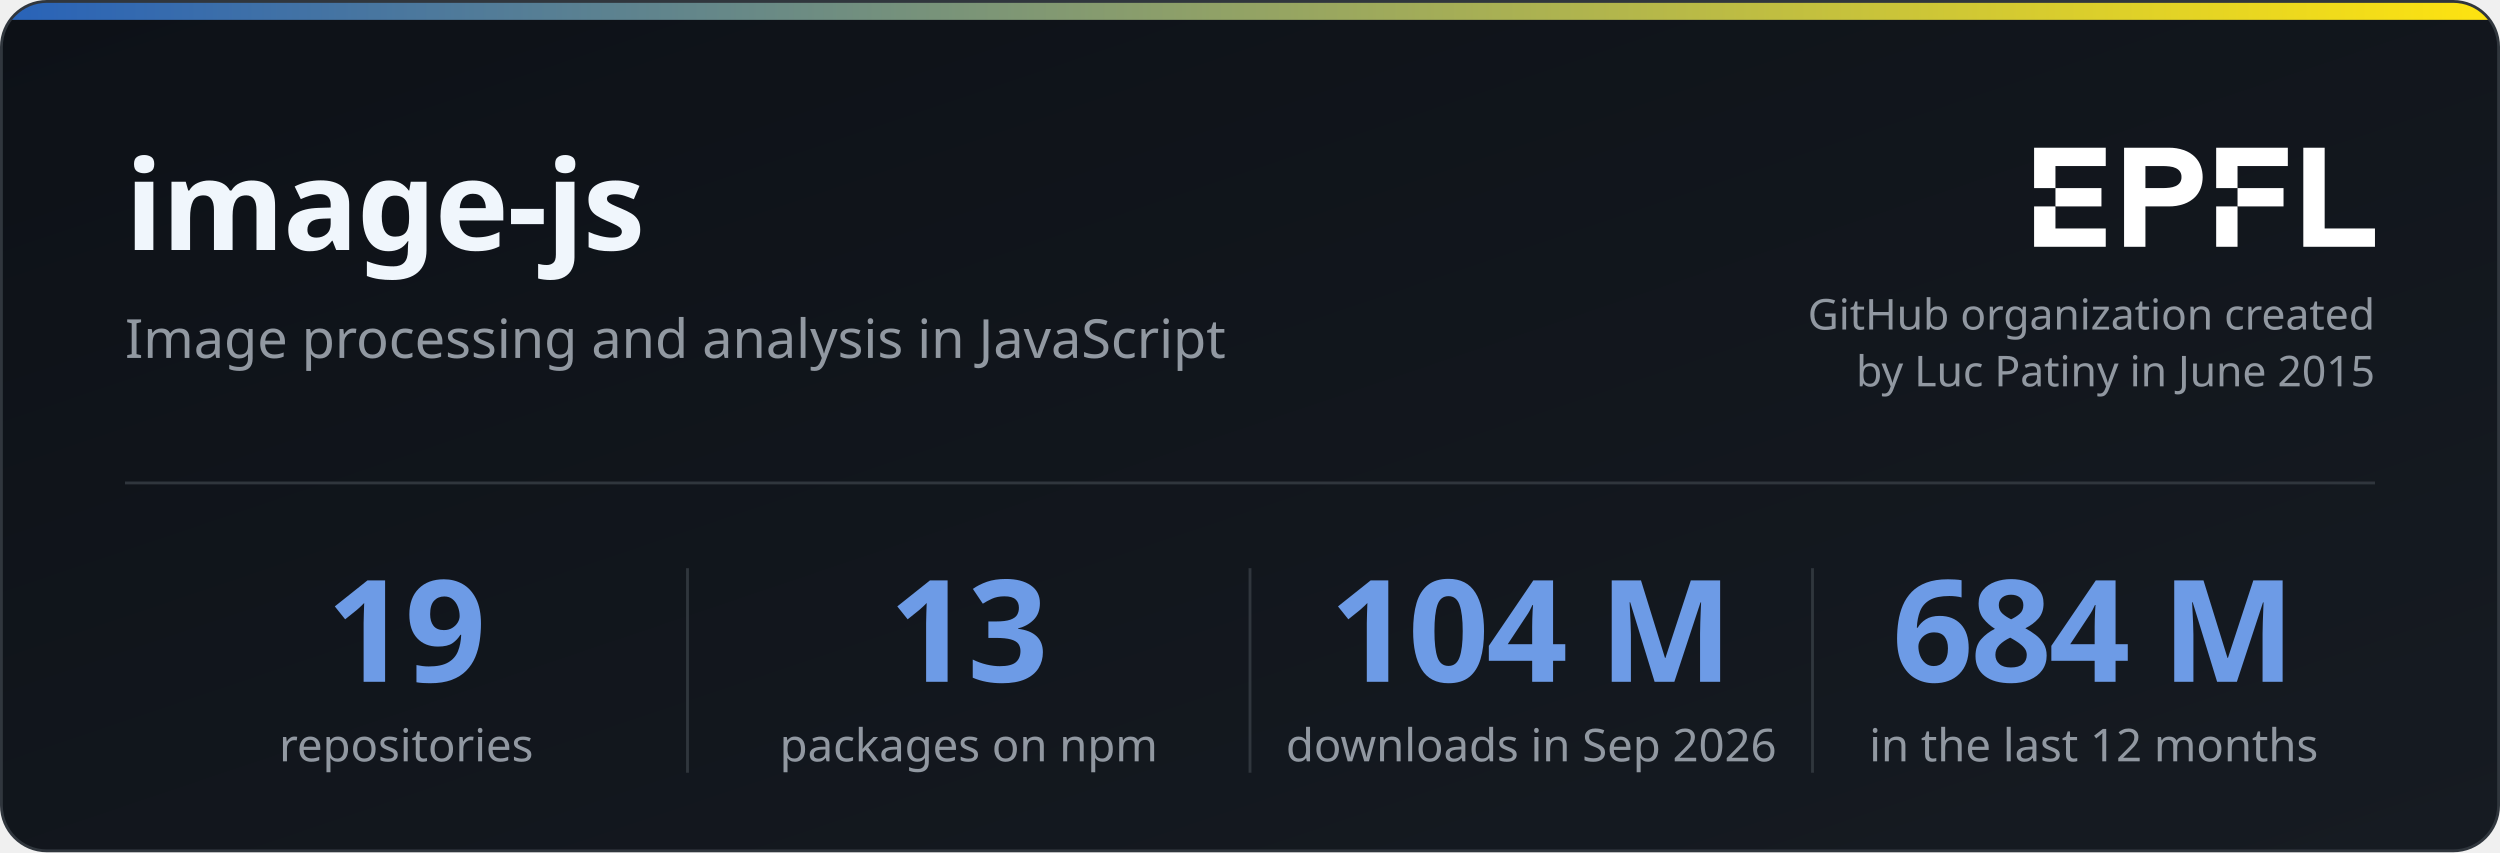
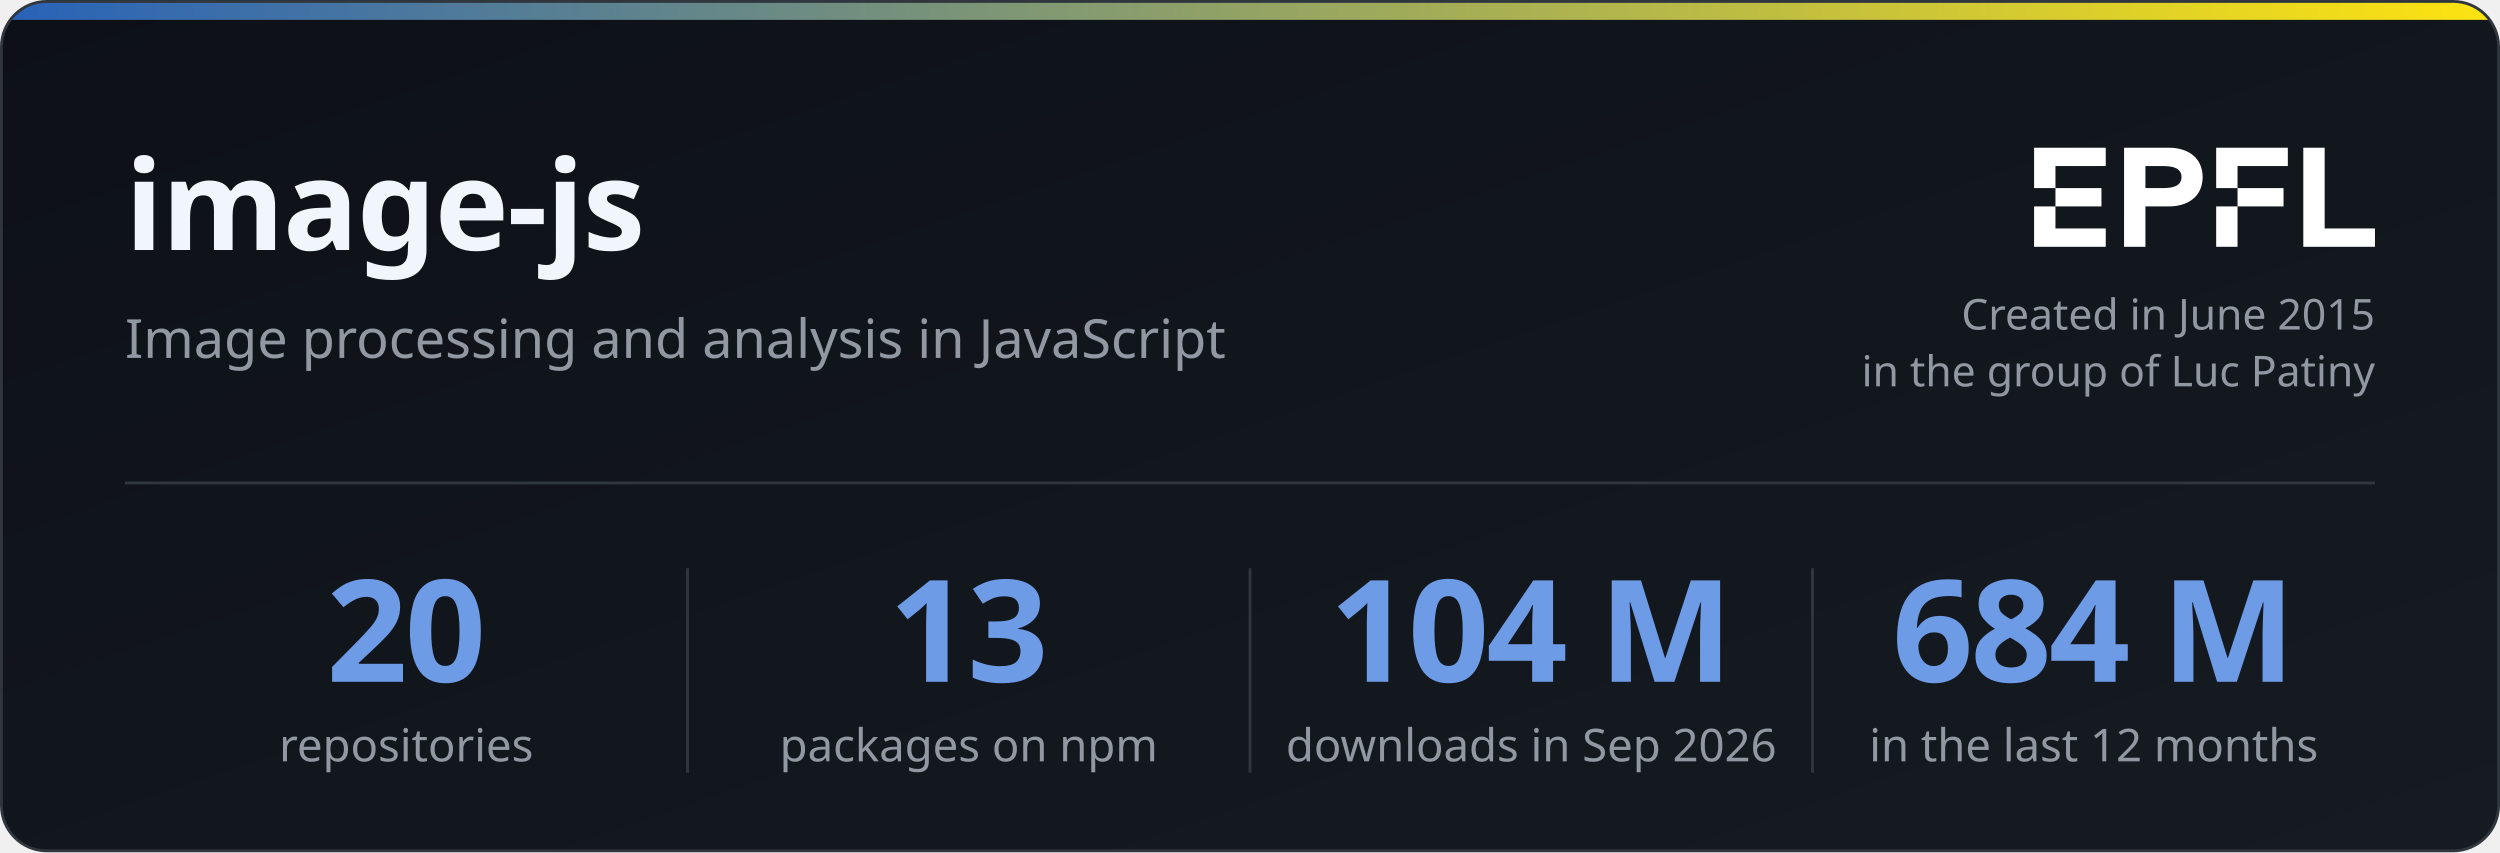
- <svg xmlns="http://www.w3.org/2000/svg" width="880" height="300" viewBox="0 0 880 300" role="img" aria-label="image-js: 19 repositories, 13 packages on npm, 104 M downloads in Sep 2026, 684 M in the last 12 months. GitHub organization created at EPFL by Luc Patiny in June 2015.">
+ <svg xmlns="http://www.w3.org/2000/svg" width="880" height="300" viewBox="0 0 880 300" role="img" aria-label="image-js: 20 repositories, 13 packages on npm, 104 M downloads in Sep 2026, 684 M in the last 12 months. GitHub organization created in June 2015 in the group of Luc Patiny at EPFL.">
  <style>
    text { font-family: -apple-system, BlinkMacSystemFont, 'Segoe UI', 'Noto Sans', Helvetica, Arial, sans-serif; }
    .title { font-size: 44px; font-weight: 700; letter-spacing: -0.5px; }
    .tagline { font-size: 19px; }
    .credit { font-size: 15px; }
    .number { font-size: 50px; font-weight: 700; letter-spacing: -1px; }
    .label { font-size: 16px; }
  </style>
  <defs>
    <linearGradient id="background" x1="0" y1="0" x2="1" y2="1">
      <stop offset="0" stop-color="#0d1117" />
      <stop offset="1" stop-color="#161b22" />
    </linearGradient>
    <linearGradient id="bar" x1="0" y1="0" x2="1" y2="0">
      <stop offset="0" stop-color="#2762ba" />
      <stop offset="1" stop-color="#ffe40f" />
    </linearGradient>
    <clipPath id="card">
      <rect x="0.5" y="0.5" width="879" height="299" rx="16" />
    </clipPath>
  </defs>
  <g clip-path="url(#card)">
    <rect width="880" height="300" fill="url(#background)" />
    <rect width="880" height="7" fill="url(#bar)" />
  </g>
  <rect x="0.5" y="0.5" width="879" height="299" rx="16" fill="none" stroke="#30363d" />
  <text x="44" y="88" class="title" fill="#f0f6fc">image-js</text>
  <text x="44" y="126" class="tagline" fill="#9198a1">Image processing and analysis in JavaScript</text>
  <g transform="translate(716 52) scale(0.6578947)" fill="#ffffff">
    <polygon points="0 21.6 11.43 21.6 11.43 9.8 38.34 9.8 38.34 0 0 0 0 21.6" />
    <polygon points="0 53 38.34 53 38.34 43.2 11.43 43.2 11.43 31.4 0 31.4 0 53" />
    <rect x="11.43" y="21.6" width="24.61" height="9.8" />
    <path d="M86,4.87a16.12,16.12,0,0,0-5.68-3.53A23.76,23.76,0,0,0,71.82,0H48.14V53H59.57V31.4H71.82a23.76,23.76,0,0,0,8.46-1.34A16.12,16.12,0,0,0,86,26.53a13.43,13.43,0,0,0,3.19-5,17.38,17.38,0,0,0,0-11.62A13.52,13.52,0,0,0,86,4.87ZM78,18.73a5.7,5.7,0,0,1-2.26,1.8,11.33,11.33,0,0,1-3.27.85,32,32,0,0,1-3.86.22H59.57V9.8h9.05a32,32,0,0,1,3.86.22,11,11,0,0,1,3.27.86A5.59,5.59,0,0,1,78,12.67a5,5,0,0,1,.86,3A5,5,0,0,1,78,18.73Z" />
    <polygon points="155.47 43.2 155.47 0 144.04 0 144.04 53 182.38 53 182.38 43.2 155.47 43.2" />
    <polygon points="97.42 21.6 108.85 21.6 108.85 9.8 135.76 9.8 135.76 0 97.42 0 97.42 21.6" />
    <rect x="97.42" y="31.4" width="11.43" height="21.6" />
    <rect x="108.85" y="21.6" width="24.61" height="9.8" />
  </g>
-   <text x="836" y="116" text-anchor="end" class="credit" fill="#9198a1">GitHub organization created</text>
-   <text x="836" y="136" text-anchor="end" class="credit" fill="#9198a1">by Luc Patiny in June 2015</text>
+   <text x="836" y="116" text-anchor="end" class="credit" fill="#9198a1">Created in June 2015</text>
+   <text x="836" y="136" text-anchor="end" class="credit" fill="#9198a1">in the group of Luc Patiny</text>
  <line x1="44" y1="170" x2="836" y2="170" stroke="#30363d" />
-   <text x="143" y="240" text-anchor="middle" class="number" fill="#6d9be6">19</text>
+   <text x="143" y="240" text-anchor="middle" class="number" fill="#6d9be6">20</text>
  <text x="143" y="268" text-anchor="middle" class="label" fill="#9198a1">repositories</text>
  <line x1="242" y1="200" x2="242" y2="272" stroke="#30363d" />
  <text x="341" y="240" text-anchor="middle" class="number" fill="#6d9be6">13</text>
  <text x="341" y="268" text-anchor="middle" class="label" fill="#9198a1">packages on npm</text>
  <line x1="440" y1="200" x2="440" y2="272" stroke="#30363d" />
  <text x="539" y="240" text-anchor="middle" class="number" fill="#6d9be6">104 M</text>
  <text x="539" y="268" text-anchor="middle" class="label" fill="#9198a1">downloads in Sep 2026</text>
  <line x1="638" y1="200" x2="638" y2="272" stroke="#30363d" />
  <text x="737" y="240" text-anchor="middle" class="number" fill="#6d9be6">684 M</text>
  <text x="737" y="268" text-anchor="middle" class="label" fill="#9198a1">in the last 12 months</text>
</svg>
